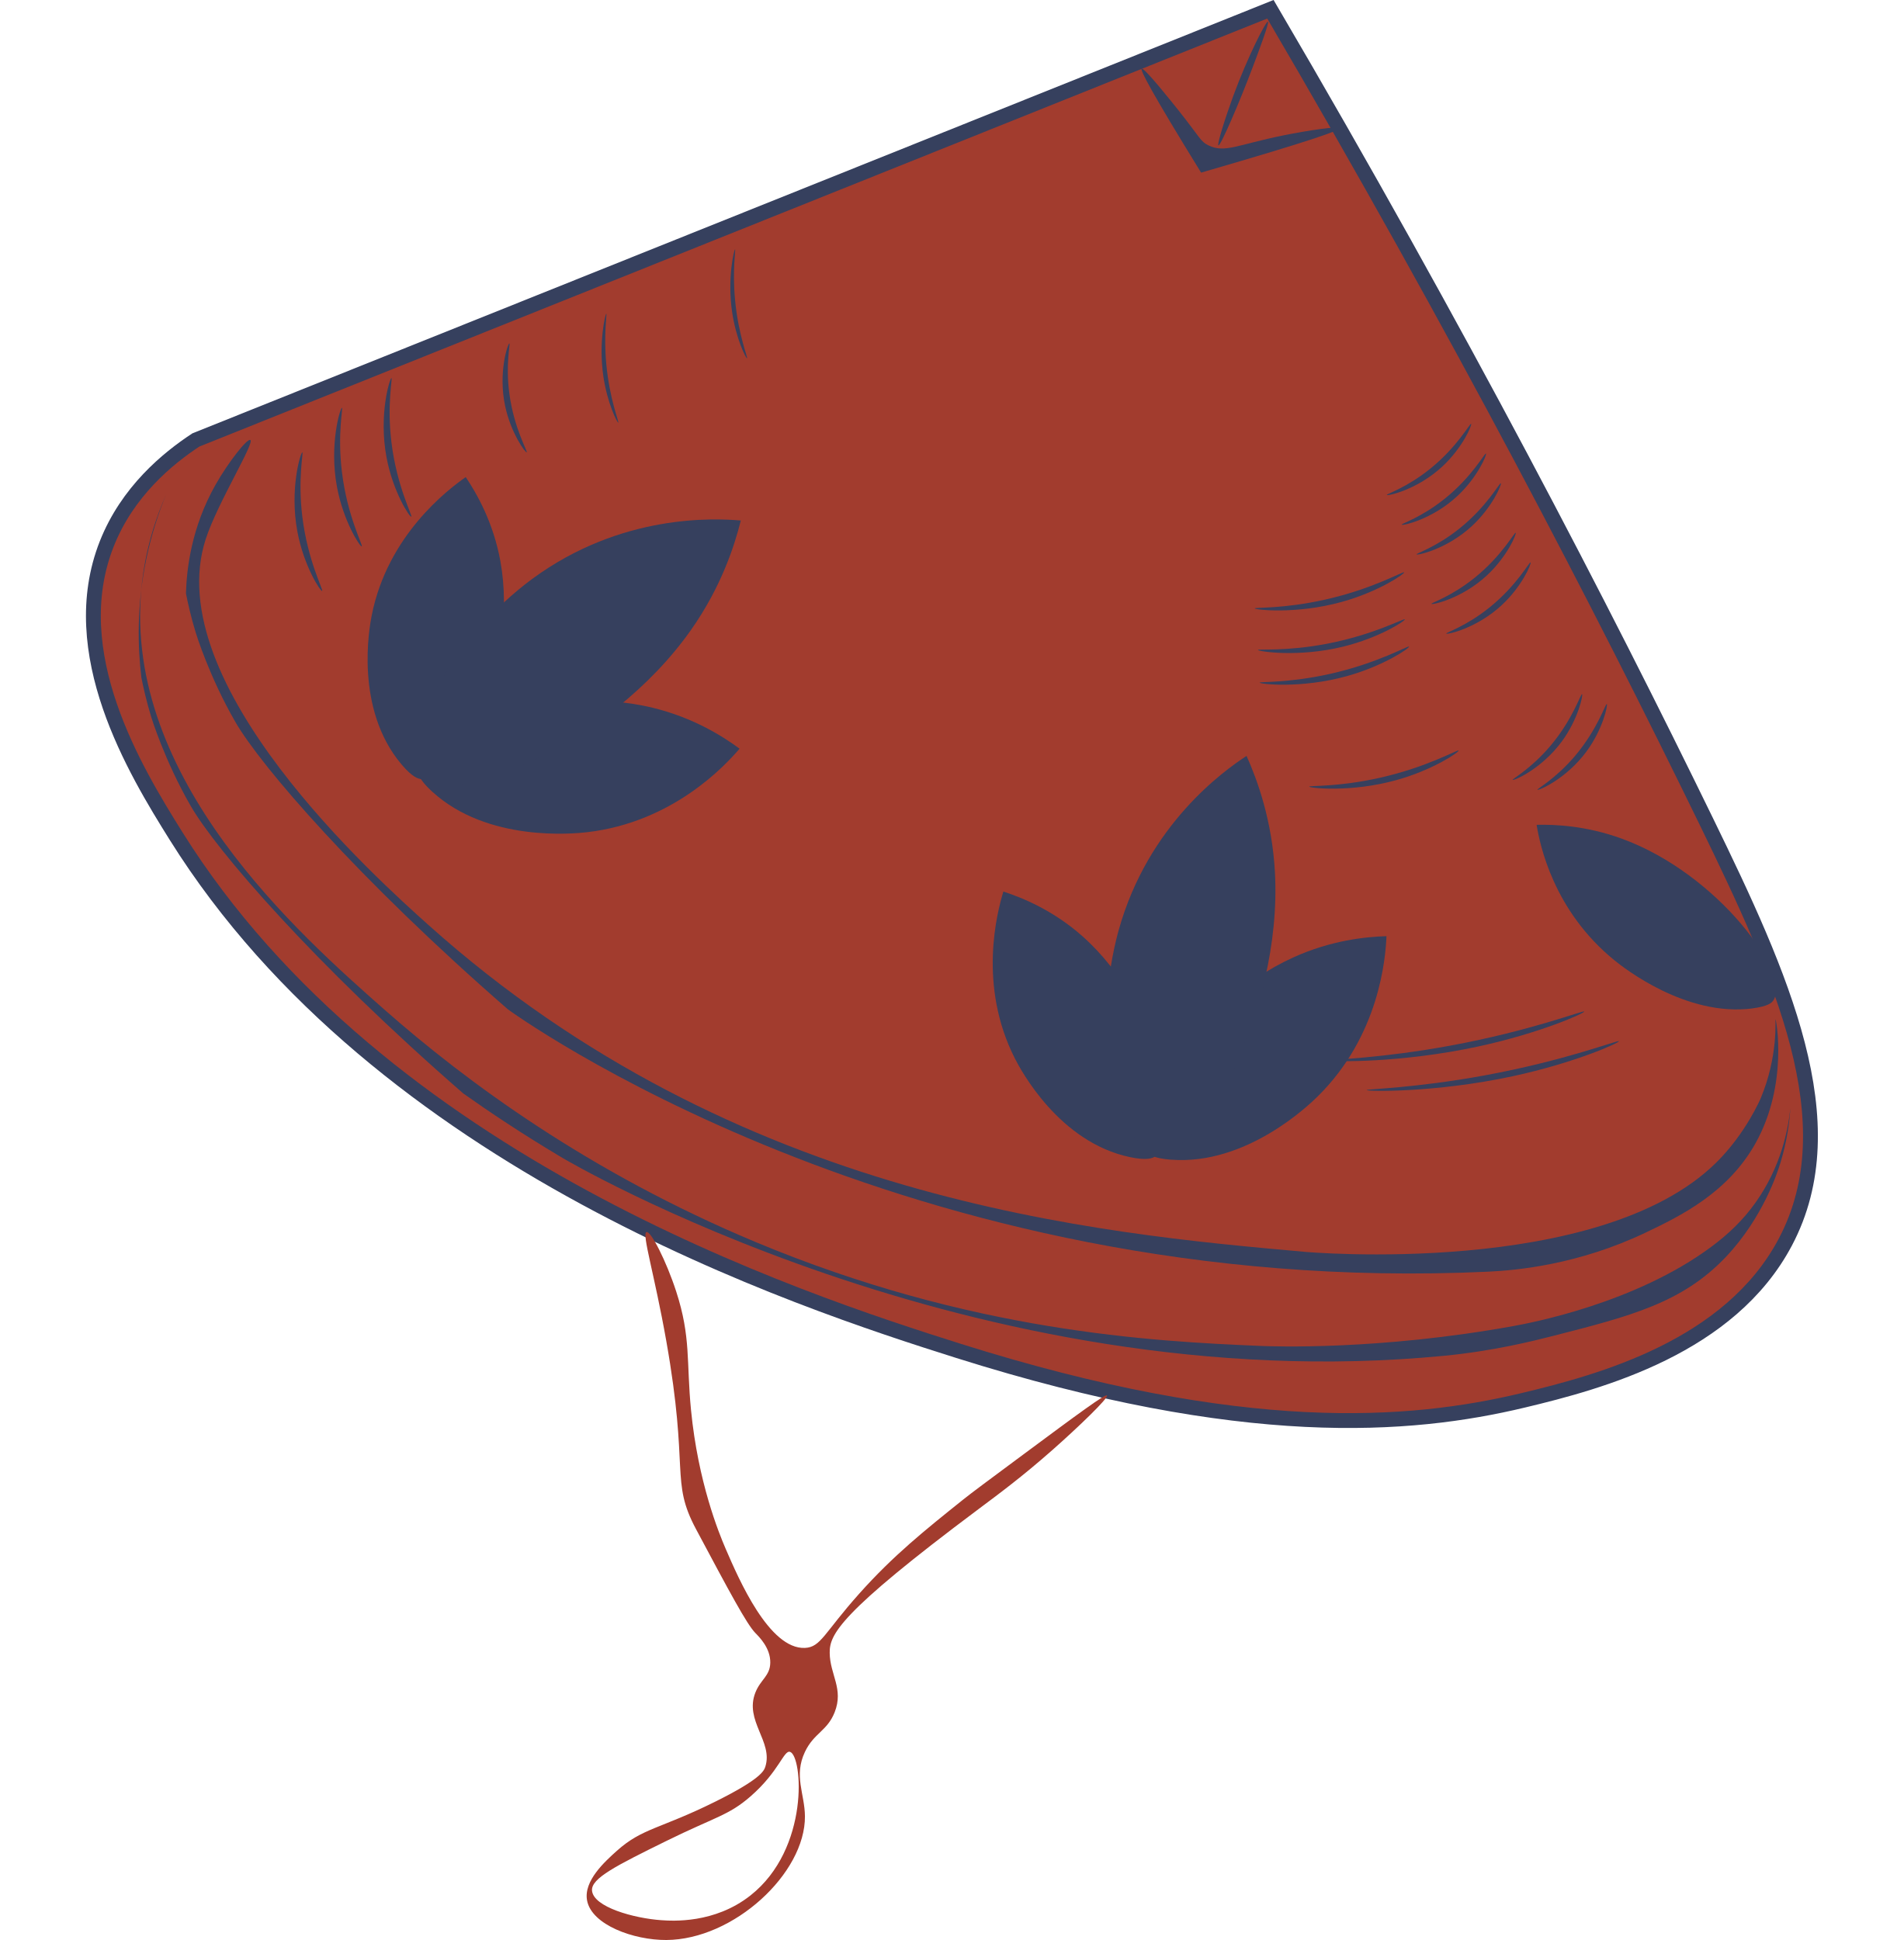
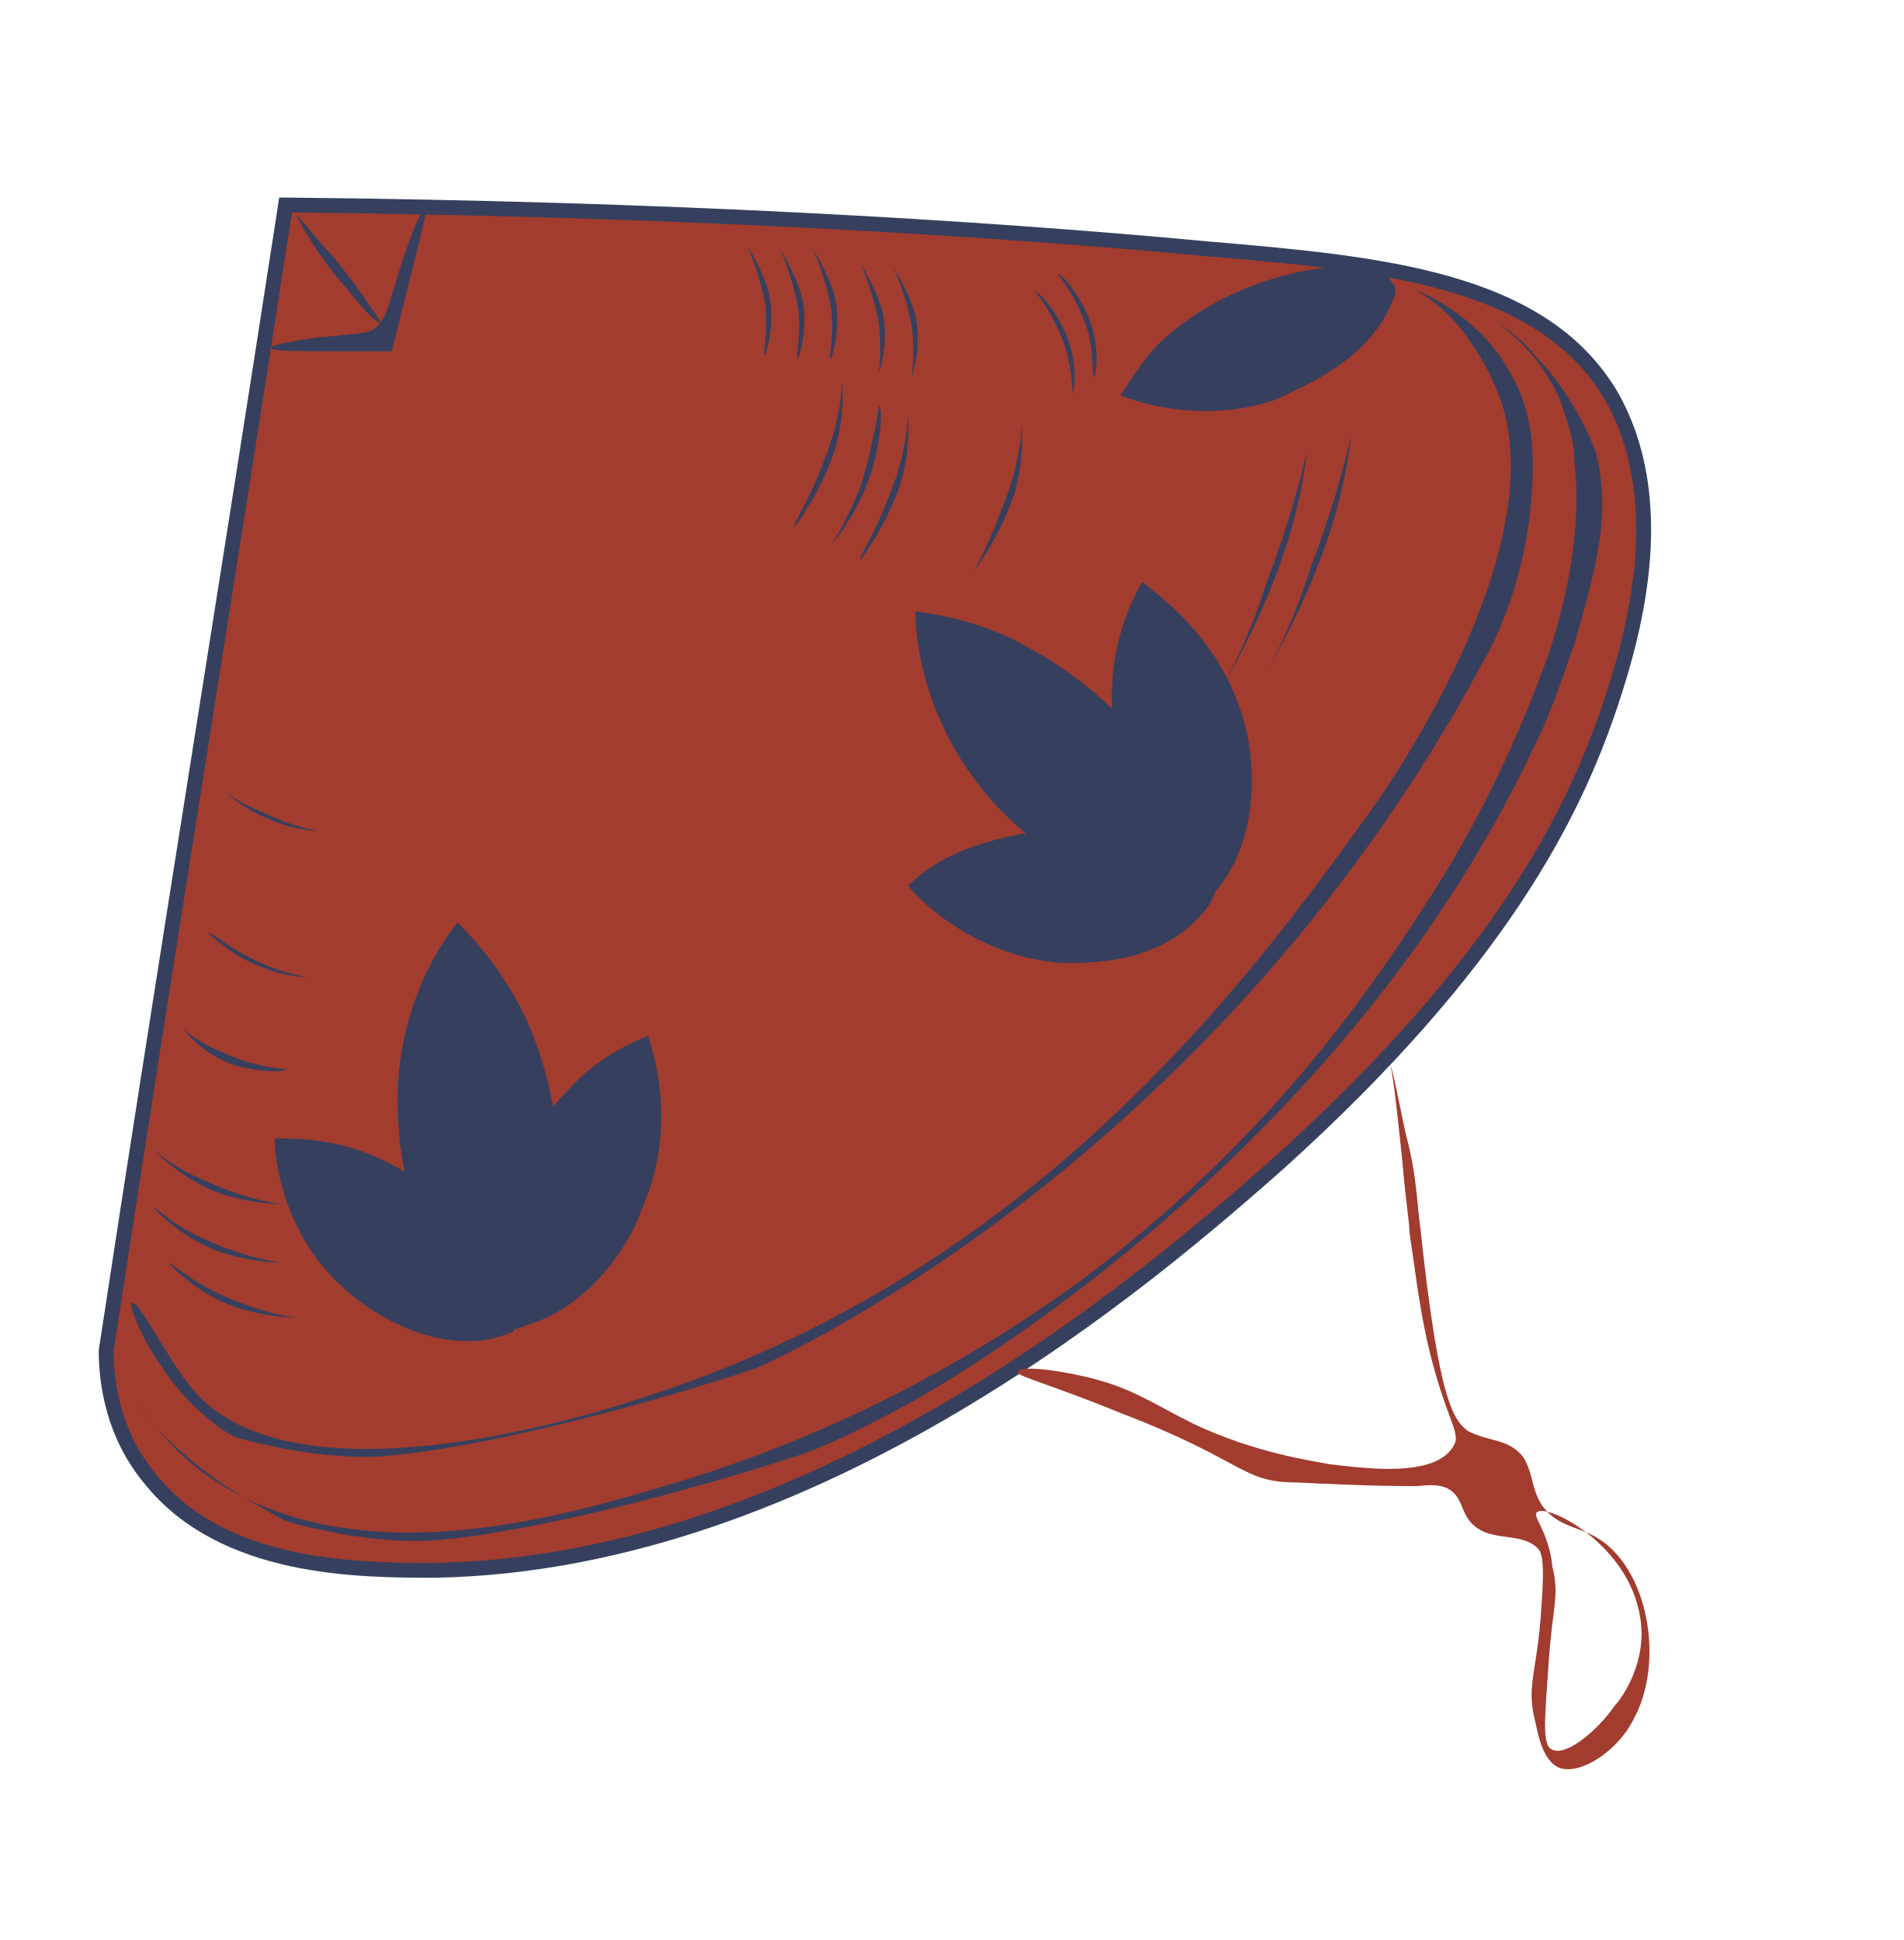
- <svg xmlns="http://www.w3.org/2000/svg" width="52" height="53" id="Layer_2" viewBox="0 0 349.75 391.87">
-   <defs>
-     <style>.cls-1,.cls-2{fill:#a23c2e;}.cls-3{fill:#36405e;}.cls-2{stroke:#36405e;stroke-miterlimit:10;stroke-width:3px;}</style>
-   </defs>
-   <path class="cls-2" d="m239.19,1.87C166.86,30.87,94.53,59.87,22.19,88.87c-5.67,3.73-13.81,10.39-18,21-8.68,22,5.68,45.69,14,59,41.35,66.12,125.59,93.77,158,104,57.61,18.17,91.19,15.45,114,10,15.83-3.78,41.82-10.82,53-32,12.75-24.15-.84-53.86-16-85-20.76-42.64-49.63-98.55-88-164Z" />
-   <path class="cls-3" d="m213.19,13.87c-.34.23,1.74,4.35,12,21,23.18-6.71,28.1-8.59,28-9-.12-.45-6.41.46-11.5,1.5-9.22,1.88-11.7,3.59-15,2-1.63-.78-1.63-1.49-6-7-.9-1.13-7-8.83-7.5-8.5Z" />
+ <svg xmlns="http://www.w3.org/2000/svg" version="1.1" id="Layer_2_00000182524162066703700580000016128149009156105609_" x="0px" y="0px" viewBox="0 0 52 53" style="enable-background:new 0 0 52 53;" xml:space="preserve">
+   <style type="text/css">
+ 	.st0{fill:#A23C2E;stroke:#36405E;stroke-width:0.406;stroke-miterlimit:1.353;}
+ 	.st1{fill:#36405E;}
+ 	.st2{fill:#A23C2E;}
+ </style>
+   <path class="st0" d="M7.8,5.6C6.2,16,4.5,26.4,2.9,36.9c0,0.9,0.2,2.3,1.2,3.5c2,2.5,5.7,2.5,7.8,2.5c10.5-0.2,19.6-8.1,23-11.1  C41,26.3,43,22.2,44,19.2c0.7-2.1,1.6-5.6,0-8.4c-1.9-3.2-6.3-3.6-11-4C26.6,6.2,18.1,5.7,7.8,5.6z" />
+   <path class="st1" d="M7.4,9.5c0,0.1,0.6,0.1,3.3,0.1c0.8-3.2,1-3.9,0.9-3.9c-0.1,0-0.4,0.8-0.6,1.4c-0.4,1.2-0.4,1.6-0.8,1.9  C10,9.1,9.9,9.1,8.9,9.2C8.7,9.2,7.4,9.4,7.4,9.5z" />
  <g>
-     <path class="cls-3" d="m43.69,91.37c-.32-.03-2.62,7.36-1,16,1.31,7.02,4.69,12.13,5,12,.32-.13-2.9-6-4-15-.95-7.74.26-12.97,0-13Z" />
-     <path class="cls-3" d="m51.69,82.37c-.32-.03-2.62,7.36-1,16,1.31,7.02,4.69,12.13,5,12,.32-.13-2.9-6-4-15-.95-7.74.26-12.97,0-13Z" />
-     <path class="cls-3" d="m61.69,76.37c-.32-.03-2.62,7.36-1,16,1.31,7.02,4.69,12.13,5,12,.32-.13-2.9-6-4-15-.95-7.74.26-12.97,0-13Z" />
-     <path class="cls-3" d="m131.08,50.37c-.19-.03-1.59,5.78-.61,12.57.79,5.51,2.84,9.53,3.03,9.43.19-.1-1.76-4.71-2.42-11.78-.57-6.08.16-10.19,0-10.21h0Z" />
-     <path class="cls-3" d="m105.08,63.37c-.19-.03-1.59,5.78-.61,12.57.79,5.51,2.84,9.53,3.03,9.43s-1.76-4.71-2.42-11.78c-.57-6.08.16-10.19,0-10.21h0Z" />
-     <path class="cls-3" d="m85.5,69.37c-.28-.03-2.29,5.78-.87,12.57,1.15,5.51,4.1,9.53,4.37,9.43.28-.1-2.53-4.71-3.49-11.78-.83-6.08.23-10.19,0-10.21h-.01Z" />
-     <path class="cls-3" d="m262.7,99.98c.12.25,6.13-1.03,11.21-5.75,4.13-3.83,6.04-8.43,5.81-8.61-.23-.19-2.72,4.6-8.28,9.08-4.78,3.85-8.84,5.07-8.74,5.28Z" />
-     <path class="cls-3" d="m265.7,105.98c.12.25,6.13-1.03,11.21-5.75,4.13-3.83,6.04-8.43,5.81-8.61-.23-.19-2.72,4.6-8.28,9.08-4.78,3.85-8.84,5.07-8.74,5.28Z" />
-     <path class="cls-3" d="m268.7,111.98c.12.25,6.13-1.03,11.21-5.75,4.13-3.83,6.04-8.43,5.81-8.61-.23-.19-2.72,4.6-8.28,9.08-4.78,3.85-8.84,5.07-8.74,5.28Z" />
-     <path class="cls-3" d="m271.7,121.98c.12.25,6.13-1.03,11.21-5.75,4.13-3.83,6.04-8.43,5.81-8.61-.23-.19-2.72,4.6-8.28,9.08-4.78,3.85-8.84,5.07-8.74,5.28Z" />
-     <path class="cls-3" d="m274.7,127.98c.12.25,6.13-1.03,11.21-5.75,4.13-3.83,6.04-8.43,5.81-8.61-.23-.19-2.72,4.6-8.28,9.08-4.78,3.85-8.84,5.07-8.74,5.28Z" />
-     <path class="cls-3" d="m293.11,159.53c.17.22,5.82-2.17,9.93-7.76,3.33-4.54,4.33-9.42,4.08-9.55-.27-.14-1.81,5.03-6.42,10.48-3.97,4.68-7.73,6.65-7.59,6.83h0Z" />
-     <path class="cls-3" d="m288.11,157.53c.17.22,5.82-2.17,9.93-7.76,3.33-4.54,4.33-9.42,4.08-9.55-.27-.14-1.81,5.03-6.42,10.48-3.97,4.68-7.73,6.65-7.59,6.83h0Z" />
-     <path class="cls-3" d="m236.01,122.89c0,.28,8.32,1.26,17.6-1.31,7.53-2.09,12.75-5.72,12.58-5.97-.18-.26-6.24,3.33-15.96,5.51-8.36,1.88-14.21,1.54-14.21,1.77h0Z" />
-     <path class="cls-3" d="m237.01,137.89c0,.28,8.32,1.26,17.6-1.31,7.53-2.09,12.75-5.72,12.58-5.97-.18-.26-6.24,3.33-15.96,5.51-8.36,1.88-14.21,1.54-14.21,1.77h0Z" />
-     <path class="cls-3" d="m247.01,158.89c0,.28,8.32,1.26,17.6-1.31,7.53-2.09,12.75-5.72,12.58-5.97-.18-.26-6.24,3.33-15.96,5.51-8.36,1.88-14.21,1.54-14.21,1.77h0Z" />
-     <path class="cls-3" d="m251.63,214.19c-.03.28,13.78.58,29.46-2.79,12.73-2.74,21.73-6.84,21.47-7.08-.28-.25-10.68,3.88-27.08,6.9-14.1,2.59-23.82,2.74-23.85,2.97Z" />
-     <path class="cls-3" d="m258.63,220.19c-.03.28,13.78.58,29.46-2.79,12.73-2.74,21.73-6.84,21.47-7.08-.28-.25-10.68,3.88-27.08,6.9-14.1,2.59-23.82,2.74-23.85,2.97Z" />
-     <path class="cls-3" d="m236.66,131.29c0,.28,8.08,1.57,17.21-.67,7.41-1.82,12.61-5.25,12.46-5.51-.17-.27-6.19,3.1-15.75,4.93-8.21,1.57-13.91,1.02-13.92,1.25h0Z" />
-     <path class="cls-3" d="m63.69,154.37c-9.46-11.24-6.47-27.61-6-30,3.2-16.27,15.42-25.49,19-28,2.26,3.37,5.59,9.2,7,17,3.83,21.13-8.53,44.65-16,44-.53-.05-1.7-.27-4-3Z" />
-     <path class="cls-3" d="m69.91,159.9c11.19,10.27,28.66,8.5,31.22,8.21,17.38-1.99,27.97-13.5,30.86-16.88-3.4-2.51-9.31-6.25-17.44-8.24-22.01-5.39-47.68,5.2-47.53,12.7.01.53.17,1.72,2.88,4.21h.01Z" />
-     <path class="cls-3" d="m67.06,150.83c2.63-18.53,20.45-31.98,23.08-33.91,17.91-13.18,36.76-12.24,42.1-11.78-1.27,5.09-3.95,13.43-10.07,22.12-16.58,23.57-48.94,36.37-54.58,29.71-.4-.47-1.17-1.64-.53-6.14Z" />
-     <path class="cls-3" d="m210.86,233.74c-14.38-3-22.14-17.72-23.25-19.89-7.53-14.78-3.61-29.58-2.35-33.76,3.86,1.25,10.08,3.79,16,9.05,16.06,14.25,20.86,40.38,14.59,44.49-.44.29-1.51.84-5,.11h.01Z" />
-     <path class="cls-3" d="m336.52,203.7c-13.43,1.73-26.01-8.23-27.84-9.71-12.41-10.07-15.11-23.53-15.73-27.38,3.79-.09,10.1.19,17.27,2.82,19.44,7.13,34.16,27.45,30.5,32.7-.26.37-.94,1.14-4.2,1.56h0Z" />
-     <path class="cls-3" d="m219.16,234.25c15.14,1.16,27.8-11.01,29.62-12.82,12.44-12.3,13.66-27.89,13.85-32.33-4.22.13-11.19.83-18.81,4.29-20.64,9.35-34.3,33.54-29.54,39.34.34.41,1.19,1.25,4.87,1.53h.01Z" />
-     <path class="cls-3" d="m211.32,228.88c-9.38-16.2-3.66-37.78-2.79-40.93,5.95-21.43,21.36-32.33,25.84-35.26,2.15,4.79,5.18,13,5.74,23.62,1.51,28.78-16.03,58.83-24.58,57.07-.6-.12-1.93-.57-4.21-4.5Z" />
-     <path class="cls-3" d="m33.19,88.87c-.61-.36-4.38,4.39-7,9-4.93,8.69-5.86,17.08-6,22,.36,1.82.97,4.64,2,8,0,0,2.7,8.84,8,18,5.13,8.86,24.66,31.58,55,58,0,0,79.83,58.55,198,53,5.75-.27,18.16-1.41,31.71-7.86,7.23-3.44,16.72-8.12,22.29-18.14,6.63-11.93,4.11-24.99,4-25-.09,0,.6,7.45-3,16,0,0-2.97,7.06-9,13-23.64,23.29-83,18-83,18-41.95-3.74-114.75-10.23-177-66-10.42-9.34-54.51-48.84-45-78,2.39-7.33,9.94-19.44,9-20Z" />
-     <path class="cls-3" d="m16.19,99.87c-1.5,3.63-2.95,7.98-4,13-2,9.61-1.73,17.97-1,24,.36,1.82.97,4.64,2,8,0,0,2.7,8.84,8,18,5.13,8.86,24.66,31.58,55,58,5.03,3.57,11.79,8.12,20,13,0,0,82.8,49.19,178,40,10-.96,18.12-3.01,22-4,15.69-4.01,26.2-6.7,35-16,7.48-7.91,10.42-17.1,11-19,1.33-4.36,1.82-8.19,2-11-.45,4.29-1.86,11.75-7,19-2.58,3.64-5.53,6.43-9,9-15.31,11.37-36.39,15.35-40,16-27.03,4.89-48.49,4.11-51,4-21.95-.93-58.48-2.81-102-21-33.56-14.03-58.4-32.37-75-47h0c-17.16-15.16-52.64-46.5-49-85,.76-8.1,3.08-14.63,5-19Z" />
+     <path class="st1" d="M4.6,34.5c0,0,0.7,0.8,1.8,1.2c0.9,0.3,1.7,0.3,1.7,0.3c0,0-0.9-0.1-2-0.6C5.2,35,4.7,34.5,4.6,34.5z" />
+     <path class="st1" d="M4.2,33c0,0,0.7,0.8,1.8,1.2c0.9,0.3,1.7,0.3,1.7,0.3c0,0-0.9-0.1-2-0.6C4.7,33.5,4.2,32.9,4.2,33z" />
+     <path class="st1" d="M4.2,31.4c0,0,0.7,0.8,1.8,1.2c0.9,0.3,1.7,0.3,1.7,0.3c0,0-0.9-0.1-2-0.6C4.7,31.9,4.2,31.4,4.2,31.4z" />
+     <path class="st1" d="M6,21.5c0,0,0.6,0.6,1.4,0.9c0.7,0.3,1.3,0.3,1.3,0.3c0,0-0.7-0.1-1.5-0.5C6.4,21.9,6,21.5,6,21.5L6,21.5   L6,21.5z" />
+     <path class="st1" d="M5.7,25.5c0,0,0.6,0.6,1.4,0.9c0.7,0.3,1.3,0.3,1.3,0.3c0,0-0.7-0.1-1.5-0.5C6.1,25.8,5.7,25.4,5.7,25.5   L5.7,25.5L5.7,25.5z" />
+     <path class="st1" d="M5,28.1c0,0,0.5,0.7,1.4,1c0.7,0.2,1.4,0.2,1.4,0.1c0,0-0.7,0-1.6-0.4C5.4,28.5,5,28.1,5,28.1L5,28.1L5,28.1z" />
+     <path class="st1" d="M20.9,9.7c0,0,0.3-0.8,0.1-1.7c-0.2-0.7-0.6-1.3-0.6-1.3c0,0,0.3,0.6,0.5,1.6C21,9.1,20.8,9.7,20.9,9.7z" />
+     <path class="st1" d="M21.8,9.8c0,0,0.3-0.8,0.1-1.7c-0.2-0.7-0.6-1.3-0.6-1.3c0,0,0.3,0.6,0.5,1.6C21.9,9.2,21.7,9.8,21.8,9.8z" />
+     <path class="st1" d="M22.7,9.8c0,0,0.3-0.8,0.1-1.7c-0.2-0.7-0.6-1.3-0.6-1.3c0,0,0.3,0.6,0.5,1.6C22.8,9.3,22.6,9.8,22.7,9.8z" />
+     <path class="st1" d="M24,10.2c0,0,0.3-0.8,0.1-1.7c-0.2-0.7-0.6-1.3-0.6-1.3c0,0,0.3,0.6,0.5,1.6C24.1,9.6,24,10.2,24,10.2z" />
+     <path class="st1" d="M24.9,10.3c0,0,0.3-0.8,0.1-1.7c-0.2-0.7-0.6-1.3-0.6-1.3c0,0,0.3,0.6,0.5,1.6C25,9.7,24.9,10.3,24.9,10.3z" />
+     <path class="st1" d="M29.9,10.3c0,0,0.2-0.8-0.2-1.7c-0.3-0.7-0.8-1.2-0.8-1.1c0,0,0.5,0.6,0.8,1.5C29.9,9.7,29.8,10.3,29.9,10.3   C29.9,10.3,29.9,10.3,29.9,10.3z" />
+     <path class="st1" d="M29.3,10.8c0,0,0.2-0.8-0.2-1.7c-0.3-0.7-0.8-1.2-0.8-1.1c0,0,0.5,0.6,0.8,1.5C29.3,10.2,29.3,10.8,29.3,10.8   C29.3,10.8,29.3,10.8,29.3,10.8z" />
+     <path class="st1" d="M21.7,14.4c0,0,0.7-0.9,1.1-2.1c0.3-1,0.2-1.9,0.2-1.9c0,0,0,1-0.5,2.2C22.1,13.7,21.6,14.4,21.7,14.4   L21.7,14.4L21.7,14.4z" />
+     <path class="st1" d="M23.5,15.3c0,0,0.7-0.9,1.1-2.1c0.3-1,0.2-1.9,0.2-1.9c0,0,0,1-0.5,2.2C23.9,14.6,23.4,15.3,23.5,15.3   L23.5,15.3L23.5,15.3z" />
+     <path class="st1" d="M26.6,15.6c0,0,0.7-0.9,1.1-2.1c0.3-1,0.2-1.9,0.2-1.9c0,0,0,1-0.5,2.2C27,14.9,26.6,15.6,26.6,15.6L26.6,15.6   L26.6,15.6z" />
+     <path class="st1" d="M33.3,18.9c0,0,1-1.6,1.7-3.6c0.6-1.7,0.7-3,0.7-3c0,0-0.3,1.5-1.1,3.6C34,17.8,33.3,18.9,33.3,18.9z" />
+     <path class="st1" d="M34.5,18.5c0,0,1-1.6,1.7-3.6c0.6-1.7,0.7-3,0.7-3c0,0-0.3,1.5-1.1,3.6C35.2,17.4,34.5,18.5,34.5,18.5z" />
+     <path class="st1" d="M22.7,14.9c0,0,0.7-0.8,1.1-2c0.3-1,0.3-1.8,0.2-1.8c0,0-0.1,0.9-0.5,2.2C23.1,14.3,22.7,14.9,22.7,14.9   C22.7,14.9,22.7,14.9,22.7,14.9z" />
+     <path class="st1" d="M13.3,36.6c-2,0.3-3.7-1.2-3.9-1.4c-1.7-1.5-1.9-3.6-1.9-4.1c0.5,0,1.5,0,2.5,0.4c2.7,1,4.6,4.1,4,4.9   C13.9,36.4,13.8,36.5,13.3,36.6z" />
+     <path class="st1" d="M14.4,36.2c2-0.6,3-2.7,3.1-3.1c1-2.2,0.4-4.2,0.2-4.8c-0.5,0.2-1.4,0.6-2.2,1.5c-2.2,2.2-2.7,5.9-1.8,6.4   C13.8,36.3,13.9,36.4,14.4,36.2L14.4,36.2z" />
+     <path class="st1" d="M13.2,35.9c-2-1.6-2.3-4.6-2.3-5c-0.3-3,1.1-5.1,1.6-5.7c0.5,0.5,1.3,1.4,1.9,2.7c1.6,3.6,0.8,8.2-0.3,8.4   C13.8,36.3,13.6,36.3,13.2,35.9z" />
+     <path class="st1" d="M32.8,25c-1.3,1.5-3.6,1.3-3.9,1.3c-2.2-0.2-3.7-1.6-4.1-2.1c0.4-0.4,1.1-0.9,2.2-1.2c2.8-0.9,6.1,0.4,6.2,1.4   C33.1,24.5,33.1,24.7,32.8,25C32.8,25,32.8,25,32.8,25z" />
+     <path class="st1" d="M38,8.3c-0.7,1.7-2.8,2.4-3.1,2.6c-2,0.7-3.8,0.1-4.3-0.1c0.3-0.4,0.7-1.2,1.5-1.8c2.2-1.8,5.6-2.1,5.9-1.3   C38.1,7.8,38.2,7.9,38,8.3L38,8.3L38,8.3z" />
+     <path class="st1" d="M33.4,24.1c1.2-1.7,0.7-4,0.6-4.3c-0.6-2.3-2.3-3.5-2.8-3.9c-0.3,0.5-0.7,1.4-0.8,2.5c-0.3,3,1.5,6.3,2.5,6.2   C33,24.5,33.1,24.5,33.4,24.1L33.4,24.1L33.4,24.1z" />
+     <path class="st1" d="M32.2,24.6c-2.5,0-4.6-2.2-4.9-2.5c-2.1-2.2-2.3-4.7-2.3-5.4c0.7,0.1,1.9,0.3,3.1,1c3.4,1.8,5.7,5.9,4.9,6.8   C33,24.5,32.9,24.6,32.2,24.6z" />
+     <path class="st1" d="M3.6,35.6c-0.1,0,0.2,0.8,0.6,1.4c0.7,1.2,1.6,1.9,2.1,2.2c0.2,0.1,0.6,0.2,1.1,0.3c0,0,1.2,0.3,2.6,0.3   c1.4,0,5.4-0.7,10.6-2.4c0,0,12.3-5.2,19.9-19.3c0.4-0.7,1.1-2.2,1.3-4.2c0.1-1.1,0.2-2.5-0.6-3.8c-0.9-1.6-2.6-2.2-2.6-2.2   c0,0,0.9,0.4,1.6,1.5c0,0,0.6,0.8,0.9,1.9c1.1,4.4-3.7,10.9-3.7,10.9c-3.3,4.6-9.2,12.6-19.9,16C15.7,38.8,8,41.1,5.3,38   C4.6,37.2,3.8,35.5,3.6,35.6z" />
+     <path class="st1" d="M3.7,38.3C4,38.7,4.4,39.2,5,39.7c1,0.9,2,1.4,2.7,1.8c0.2,0.1,0.6,0.2,1.1,0.3c0,0,1.2,0.3,2.6,0.3   c1.4,0,5.4-0.7,10.6-2.4c0.8-0.3,1.8-0.8,2.9-1.4c0,0,11.5-6.2,17-17.9c0.6-1.2,0.9-2.3,1.1-2.8c0.6-2.1,1-3.5,0.6-5.2   C43.1,11,42.2,10,42,9.8c-0.4-0.5-0.8-0.8-1.1-1c0.5,0.4,1.2,1,1.7,2.1c0.2,0.6,0.4,1.1,0.4,1.7c0.3,2.6-0.7,5.3-0.9,5.8   c-1.3,3.5-2.9,5.9-3.1,6.2c-1.6,2.5-4.4,6.6-9.5,10.4c-4,2.9-7.8,4.5-10.7,5.4l0,0c-3,0.9-9.1,2.9-13.3-0.2   C4.7,39.6,4.1,38.8,3.7,38.3z" />
  </g>
-   <path class="cls-3" d="m238.69,4.37c-.38-.16-4.07,7.04-7,15-1.56,4.25-3.34,9.87-3,10,.43.16,4.2-8.55,7-16,1.15-3.06,3.33-8.86,3-9Z" />
-   <path class="cls-1" d="m189.19,293.87c-6.89,5.11-10.33,7.66-12,9-7.77,6.22-14.11,11.29-21,19-7.13,7.98-7.78,10.86-11,11-7.21.31-13.32-13.8-16-20-1.39-3.22-5.58-13.5-7-28-.97-9.84.02-14.71-3-24-2.01-6.19-5.13-12.28-6-12-.97.32,1.6,8.45,4,22,4.66,26.29.76,28.18,6,38,6.83,12.81,10.25,19.21,12,21,.74.76,3.06,3.02,3,6-.05,2.67-1.95,3.36-3,6-2.28,5.71,3.62,9.92,2,15-.27.85-1,2.52-10,7-11.22,5.59-14.82,5.35-20,10-2.39,2.15-6.73,6.05-6,10,.91,4.95,9.41,8.03,16,8,13.6-.07,28.09-13.46,28-25-.04-4.52-2.3-8.16,0-13,1.82-3.83,4.5-4.2,6-8,1.87-4.74-.95-7.56-1-12-.04-3.69,1.85-7.94,30-29,4.1-3.07,8.82-6.54,15-12,5.12-4.52,11.39-10.54,11-11-.31-.37-5.88,3.75-17,12Zm-47,60c2.52.84,4.02,19.52-8,29-7.28,5.74-15.79,5.15-18,5-5.5-.38-13.75-2.65-14-6-.18-2.46,4.87-5.01,15-10,9.9-4.88,12.56-5.13,17-9,5.82-5.07,6.72-9.42,8-9Z" />
+   <path class="st1" d="M8.1,5.9c0,0,0.5,1,1.3,1.9c0.4,0.5,0.9,1.1,1,1c0,0-0.7-1.1-1.4-1.9C8.6,6.5,8.1,5.8,8.1,5.9z" />
+   <path class="st2" d="M38.3,31.7c0.1,1.2,0.2,1.7,0.2,2c0.2,1.3,0.3,2.4,0.7,3.8c0.4,1.4,0.7,1.7,0.5,2c-0.5,0.9-2.5,0.6-3.4,0.5  c-0.5-0.1-2-0.3-3.7-1.1c-1.2-0.6-1.7-1-3-1.3c-0.9-0.2-1.8-0.3-1.8-0.1c0,0.1,1.1,0.4,2.8,1.1c3.4,1.3,3.3,1.9,4.8,1.9  c2,0.1,2.9,0.1,3.3,0.1c0.1,0,0.6-0.1,0.9,0.1c0.3,0.2,0.3,0.5,0.5,0.8c0.5,0.7,1.4,0.3,1.9,0.8c0.1,0.1,0.2,0.3,0.1,1.6  c-0.1,1.7-0.4,2.1-0.2,3c0.1,0.4,0.2,1.2,0.7,1.4c0.6,0.2,1.6-0.5,2-1.3c0.9-1.6,0.4-4.2-1-5c-0.5-0.3-1.1-0.3-1.5-0.9  c-0.3-0.5-0.2-0.8-0.5-1.3c-0.4-0.5-0.9-0.4-1.5-0.7c-0.4-0.3-0.8-0.8-1.3-5.5c-0.1-0.7-0.1-1.5-0.4-2.6c-0.2-0.9-0.4-2.1-0.5-2  C38,28.9,38.1,29.8,38.3,31.7z M42,41.3c0.3-0.2,2.5,0.9,2.8,2.9c0.2,1.2-0.5,2.2-0.7,2.4c-0.4,0.6-1.3,1.4-1.7,1.2  c-0.3-0.1-0.2-0.9-0.1-2.4c0.1-1.5,0.3-1.8,0.1-2.6C42.3,41.8,41.8,41.4,42,41.3z" />
</svg>
